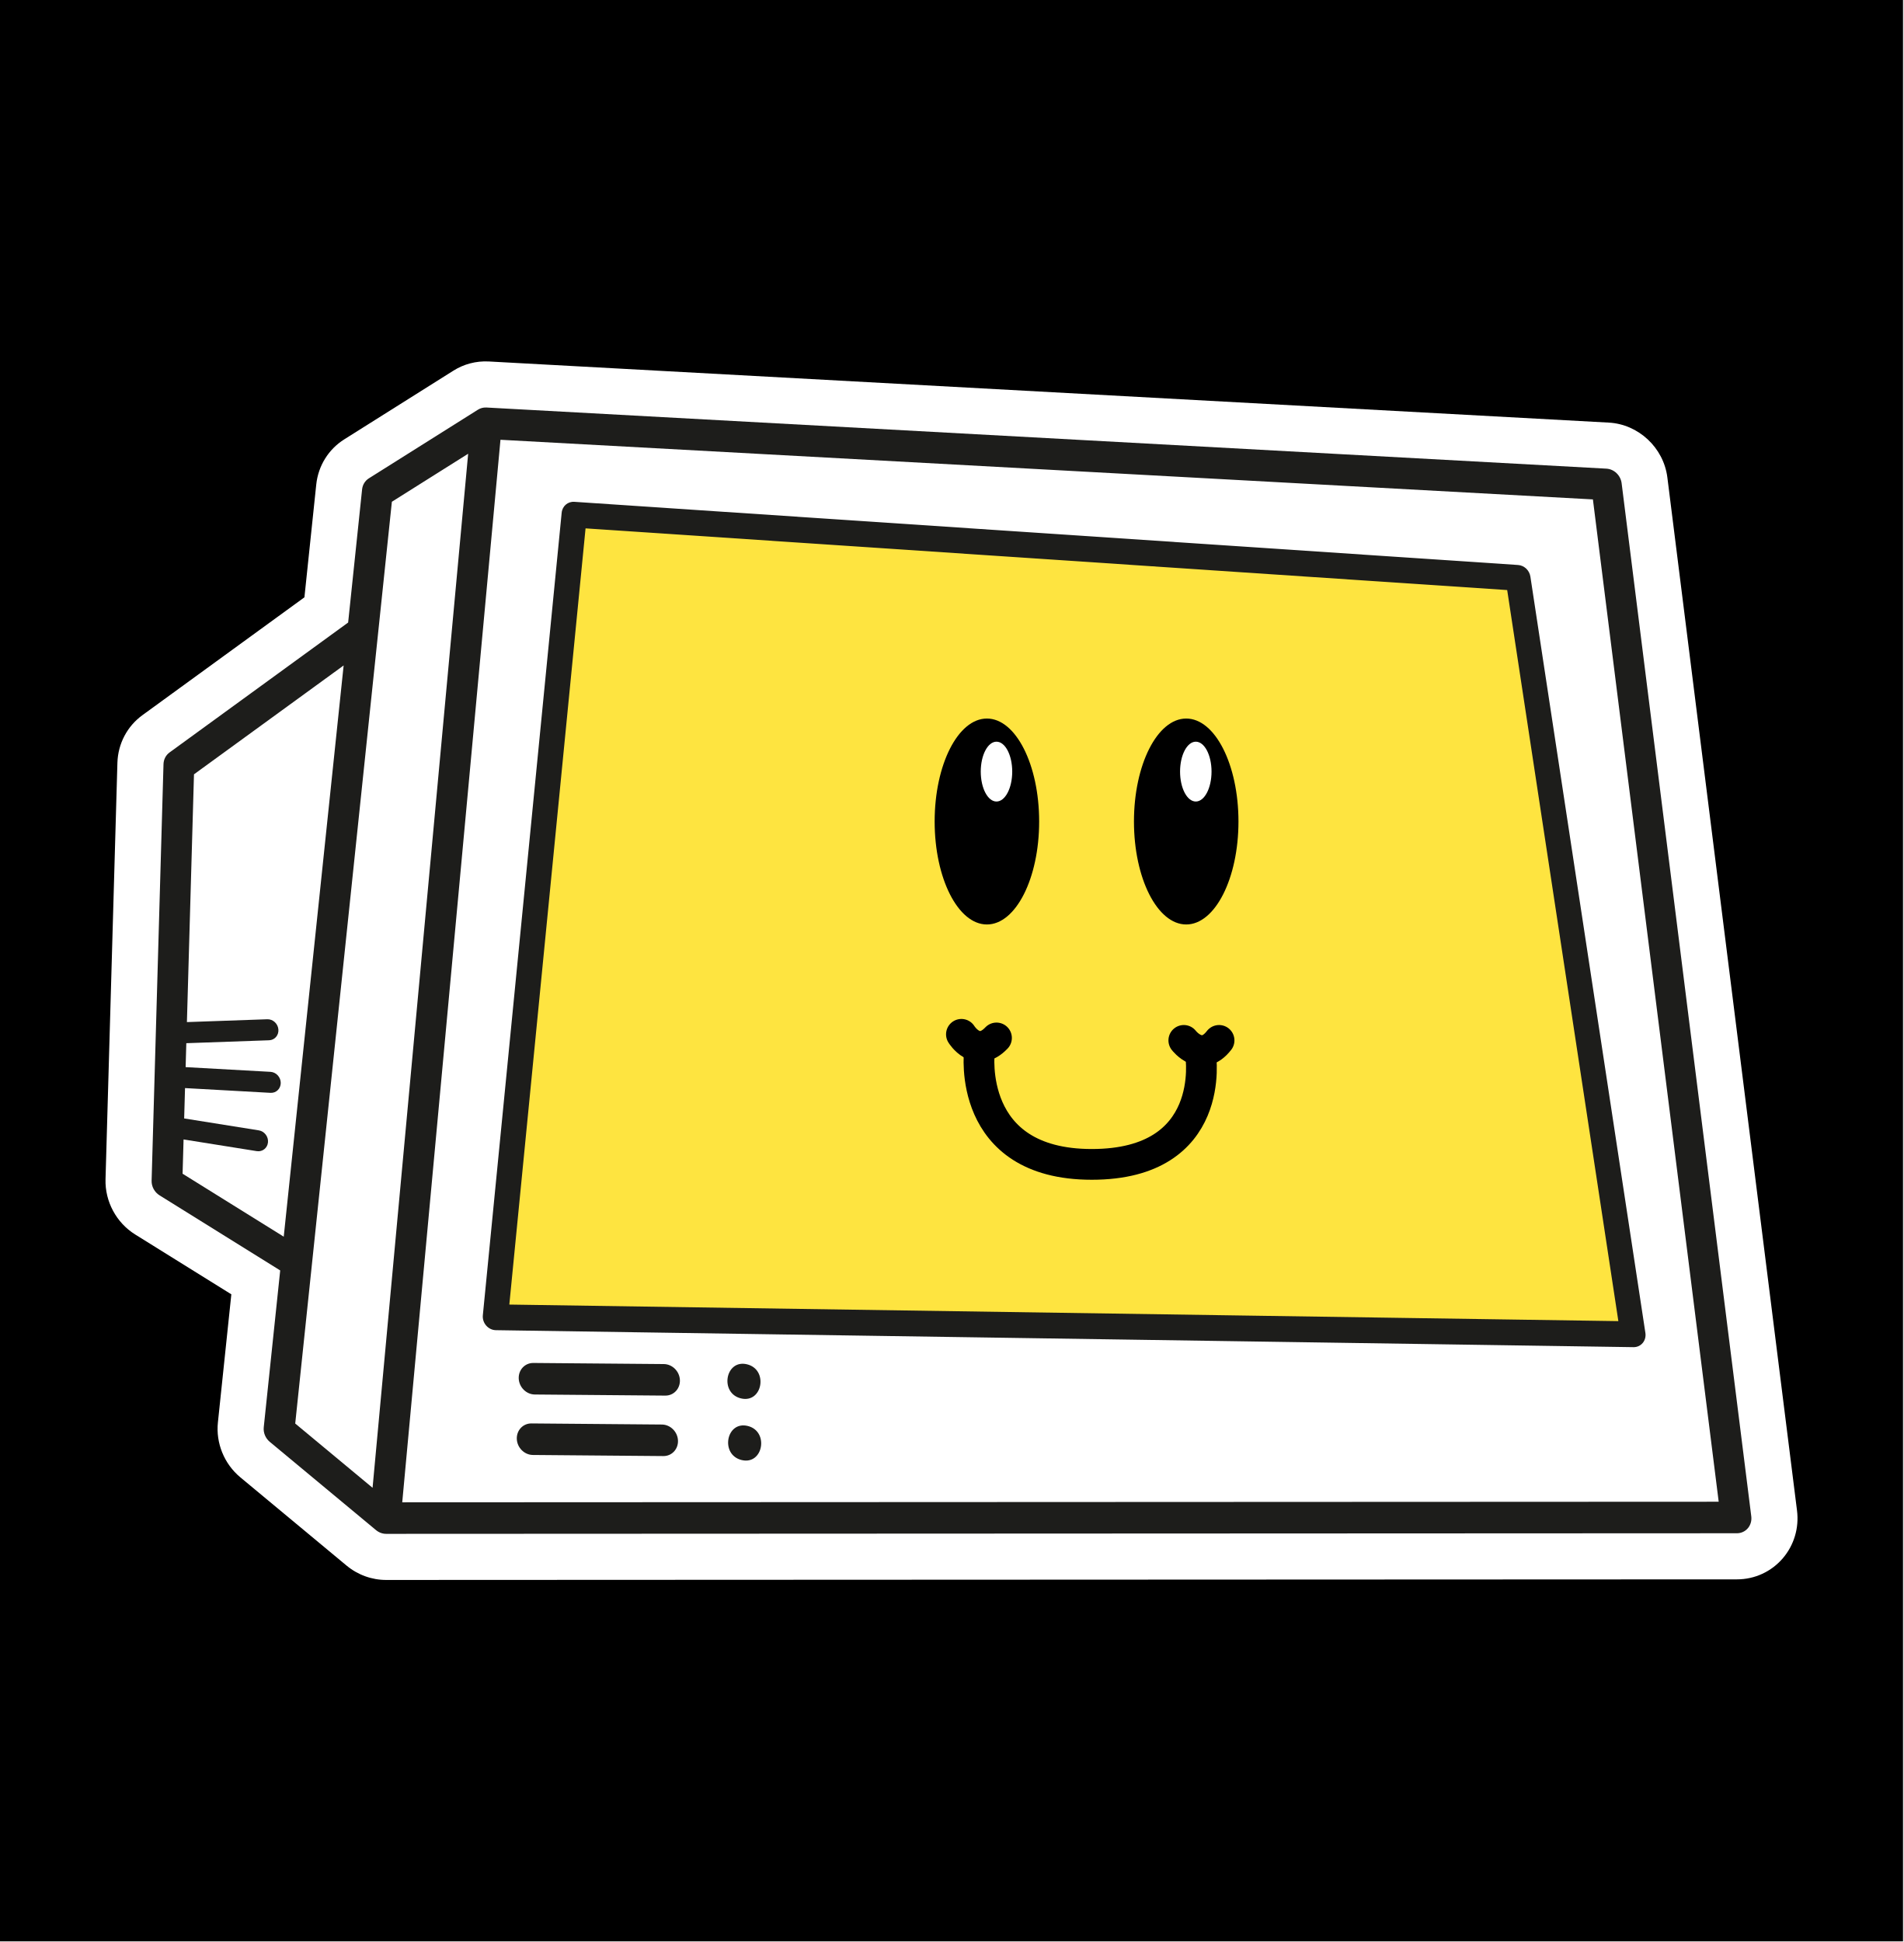
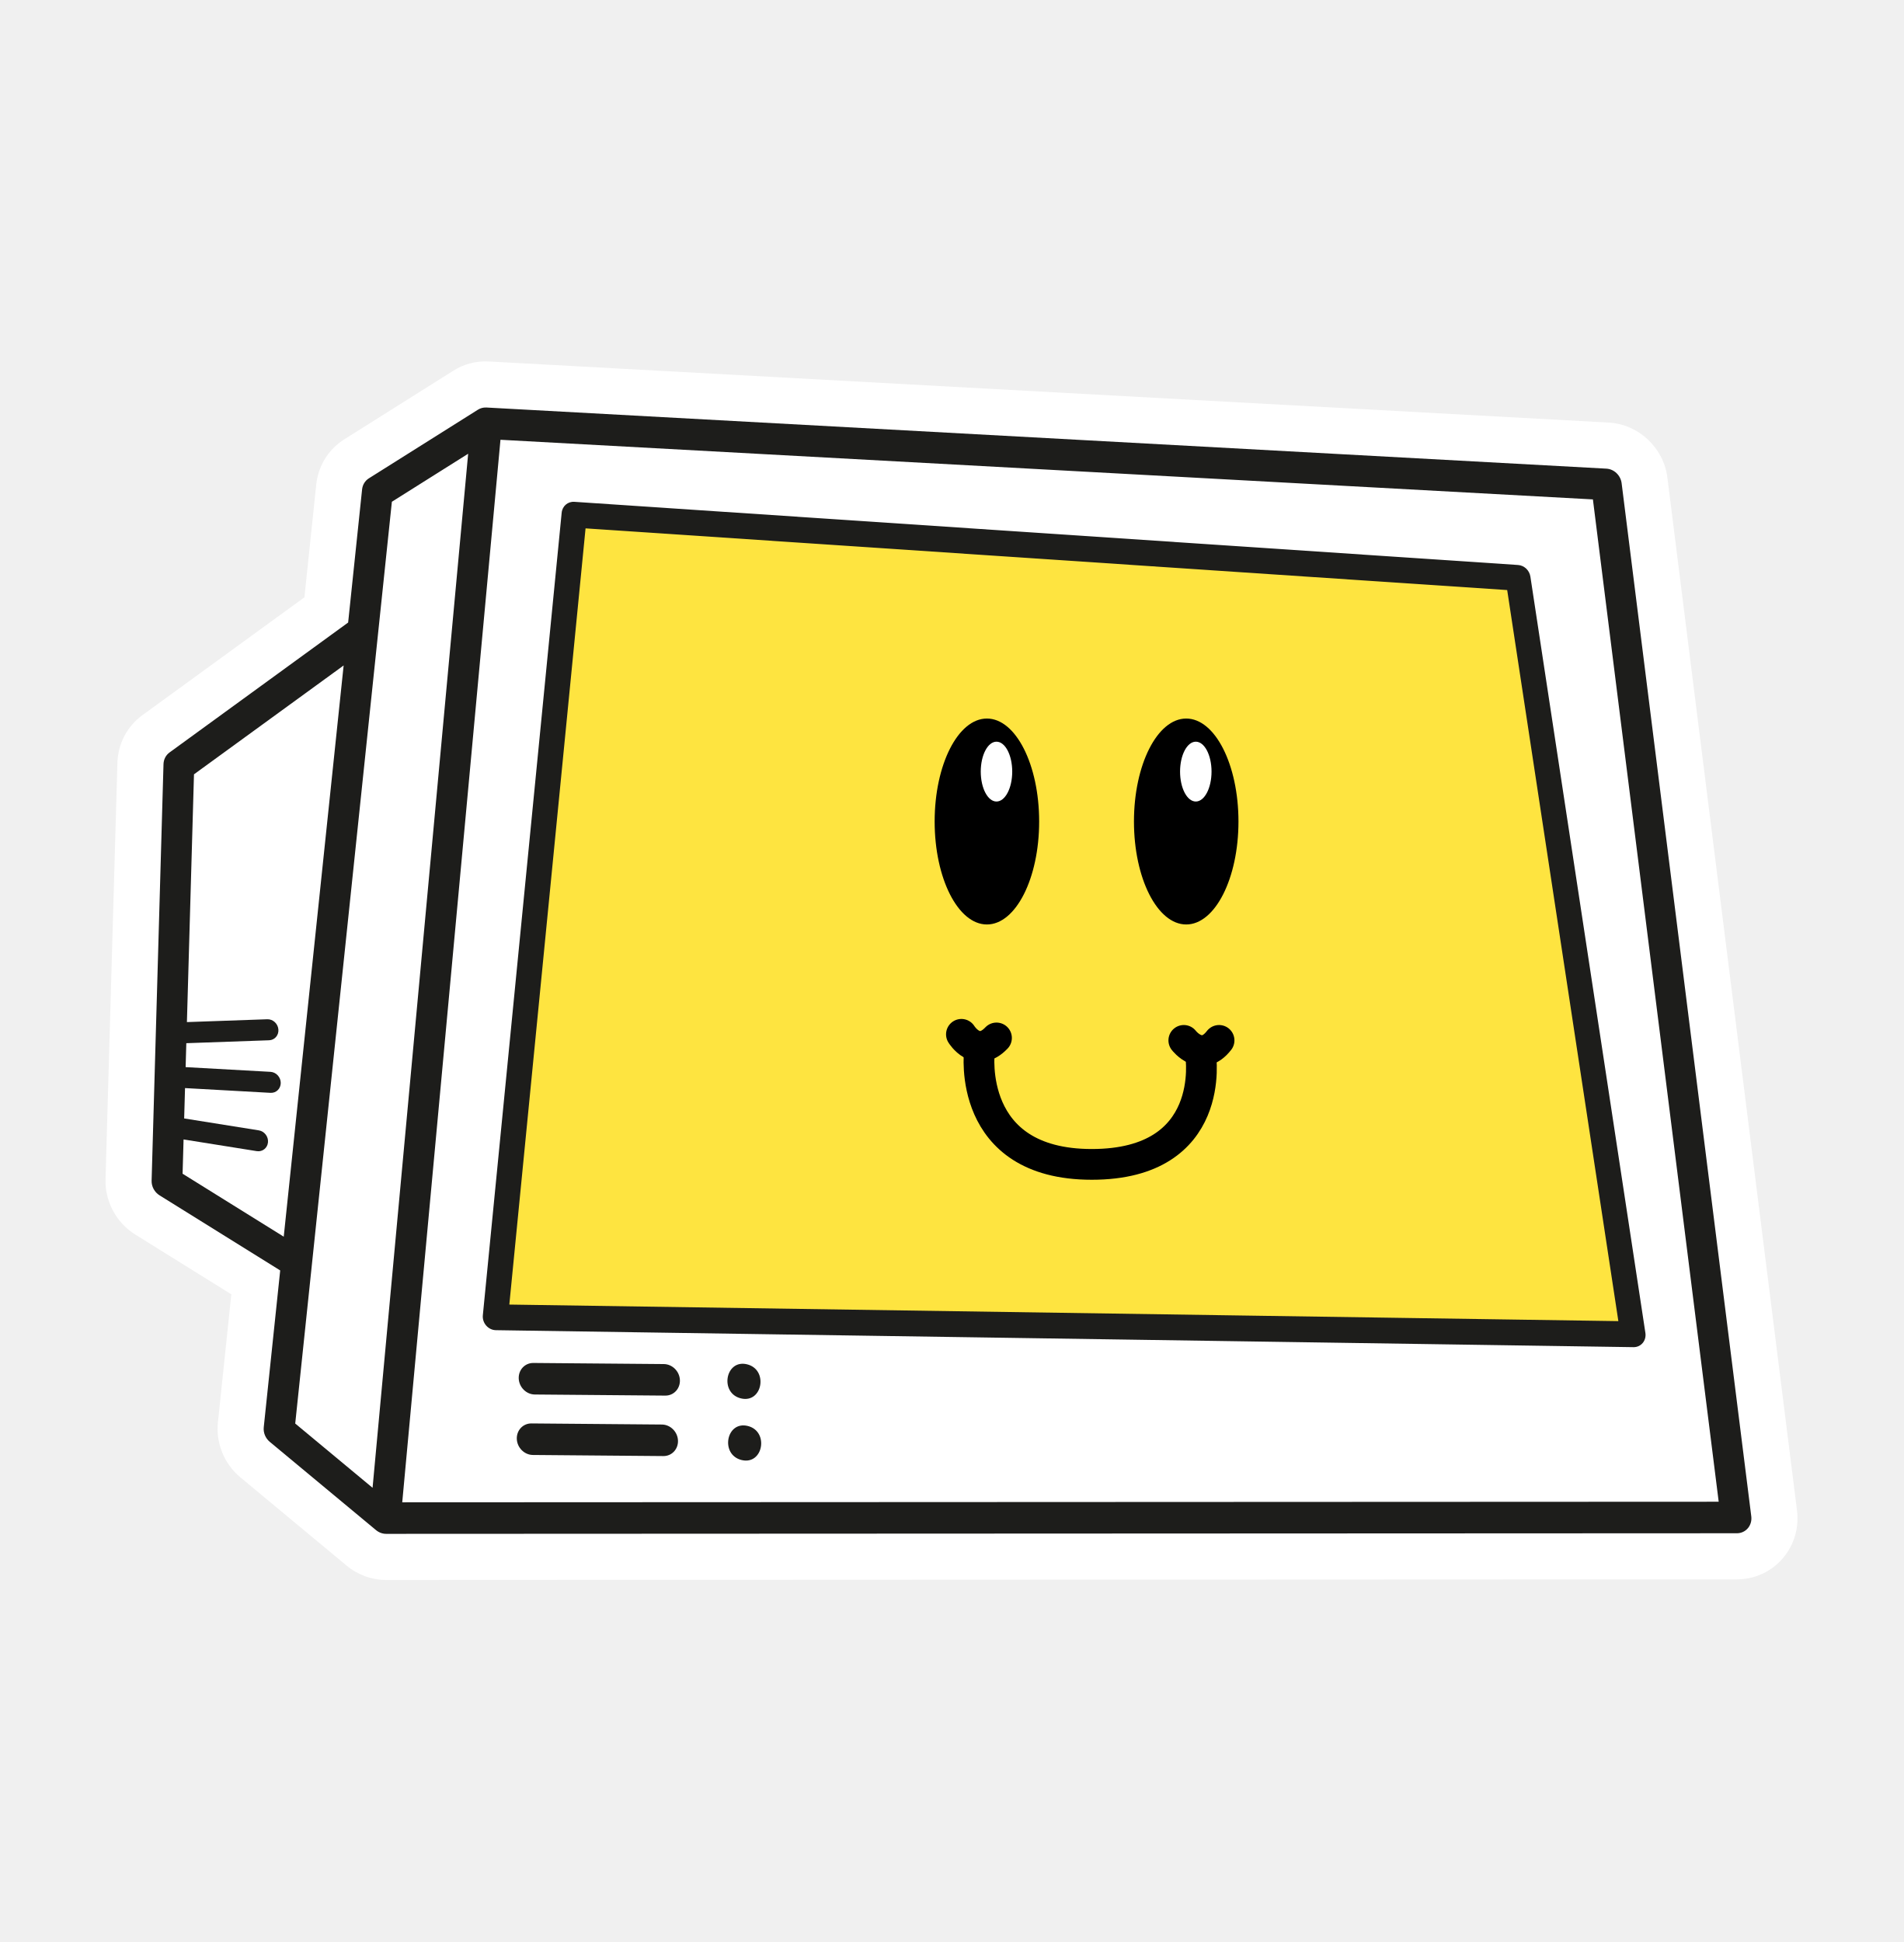
<svg xmlns="http://www.w3.org/2000/svg" width="100%" height="100%" viewBox="0 0 1422 1451" version="1.1" xml:space="preserve" style="fill-rule:evenodd;clip-rule:evenodd;stroke-linecap:round;stroke-linejoin:round;stroke-miterlimit:1.5;">
  <g transform="matrix(1,0,0,1,-36520.743,-8778.031)">
    <g id="tf-pc-favicon" transform="matrix(0.504282,0,0,0.671528,34396.699,8778.031)">
-       <rect x="4212.015" y="0" width="2819.488" height="2160" />
+       <rect x="4212.015" y="0" width="2819.488" height="2160" style="fill:none;" />
      <g id="White-PC" transform="matrix(4.553839,0,0,12.23587,20664.523,-14718.129)">
        <g transform="matrix(2.575357,0.17416,-0.464545,0.73049,-3811.403,1096.887)">
          <path d="M154.88,269.275L141.945,264.909C139.403,264.051 137.564,261.836 137.165,259.183L129.639,209.135C129.29,206.809 130.055,204.462 131.639,202.724L148.727,183.978L147.732,170.182C147.564,167.858 148.477,165.593 150.152,163.974L161.889,152.628C162.988,151.564 164.397,150.795 166.003,150.501L302.966,125.457C306.558,124.8 310.129,126.838 311.233,130.318L349.177,249.873C349.82,251.897 349.546,254.095 348.501,255.943C347.402,257.888 345.551,259.297 343.379,259.816L179.782,298.894C178.052,299.307 176.241,299.113 174.676,298.322L159.906,290.854C157.657,289.717 156.192,287.468 156.011,284.955L154.88,269.275Z" style="fill:white;" />
        </g>
        <g transform="matrix(2.575357,0.17416,-0.464545,0.73049,-3811.403,1096.887)">
          <path d="M179.624,166.328L187.353,264.389L325.511,233.564L295.297,146.614L179.624,166.328Z" style="fill:rgb(254,228,64);" />
        </g>
        <g transform="matrix(0.723725,0,0,0.723725,-900.1525,362.1501)">
          <g transform="matrix(1,0,0,0.279481,-4518.017,-289.7079)">
            <path d="M1210,5666C1210,5666 1203.949,5716.524 1260.524,5716.524C1317.099,5716.524 1309.488,5667.561 1309.488,5667.561" style="fill:none;stroke:black;stroke-width:13.82px;" />
          </g>
          <g transform="matrix(0.751339,0.001626,-0.005817,0.209985,-4202.717,97.95607)">
            <path d="M1224,5675C1224,5675 1233.114,5689.678 1245,5677" style="fill:none;stroke:black;stroke-width:18.39px;" />
          </g>
          <g transform="matrix(0.747977,-0.019907,0.071227,0.209046,-4535.85,130.4034)">
            <path d="M1224,5675C1224,5675 1233.114,5689.678 1245,5677" style="fill:none;stroke:black;stroke-width:18.39px;" />
          </g>
        </g>
        <g transform="matrix(2.575357,0.17416,-0.464545,0.73049,-3811.403,1096.887)">
          <path d="M179.361,164.786L295.034,145.072C295.788,144.944 296.523,145.379 296.774,146.101L326.988,233.051C327.135,233.472 327.094,233.936 326.877,234.325C326.66,234.715 326.287,234.993 325.852,235.09L187.694,265.915C187.251,266.014 186.788,265.916 186.424,265.647C186.059,265.378 185.829,264.964 185.794,264.512L178.065,166.451C178.001,165.644 178.564,164.922 179.361,164.786ZM181.295,167.63L188.771,262.47L323.458,232.42L294.254,148.378L181.295,167.63Z" style="fill:rgb(29,29,27);" />
        </g>
        <g transform="matrix(2.575357,0.17416,-0.464545,0.73049,-3811.403,1096.887)">
          <path d="M193.794,272.468C192.767,272.704 191.741,272.062 191.505,271.035C191.269,270.008 191.911,268.982 192.938,268.746L208.766,265.109C209.793,264.873 210.819,265.515 211.055,266.542C211.291,267.569 210.649,268.595 209.622,268.831L193.794,272.468Z" style="fill:rgb(29,29,27);" />
        </g>
        <g transform="matrix(2.575357,0.17416,-0.464545,0.73049,-3811.403,1096.887)">
          <path d="M194.863,279.74C193.836,279.976 192.81,279.334 192.574,278.307C192.338,277.28 192.98,276.254 194.007,276.018L209.835,272.381C210.862,272.145 211.888,272.787 212.124,273.814C212.36,274.841 211.718,275.867 210.691,276.103L194.863,279.74Z" style="fill:rgb(29,29,27);" />
        </g>
        <g transform="matrix(2.575357,0.17416,-0.464545,0.73049,-3811.403,1096.887)">
          <path d="M218.844,266.979C221.575,266.979 221.579,262.735 218.844,262.735C216.114,262.735 216.109,266.979 218.844,266.979Z" style="fill:rgb(29,29,27);" />
        </g>
        <g transform="matrix(2.575357,0.17416,-0.464545,0.73049,-3811.403,1096.887)">
          <path d="M220.255,274.317C222.986,274.317 222.99,270.073 220.255,270.073C217.525,270.073 217.52,274.317 220.255,274.317Z" style="fill:rgb(29,29,27);" />
        </g>
        <g transform="matrix(1,0,0,0.279481,139.2018,-773.4033)">
          <g transform="matrix(1.0625,0,0,1.015152,140.0625,-264.9848)">
            <ellipse cx="-3361" cy="7490" rx="16" ry="33" />
          </g>
          <g transform="matrix(0.836599,0,0,0.829558,-611.788,1133.543)">
            <ellipse cx="-3366.12" cy="7460.266" rx="6.12" ry="11.734" style="fill:white;" />
          </g>
        </g>
        <g transform="matrix(1,0,0,0.279481,204.048,-773.4033)">
          <g transform="matrix(1.0625,0,0,1.015152,140.0625,-264.9848)">
            <ellipse cx="-3361" cy="7490" rx="16" ry="33" />
          </g>
          <g transform="matrix(0.836599,0,0,0.829558,-611.788,1133.543)">
            <ellipse cx="-3366.12" cy="7460.266" rx="6.12" ry="11.734" style="fill:white;" />
          </g>
        </g>
        <g transform="matrix(2.575357,0.17416,-0.464545,0.73049,-3811.403,1096.887)">
          <path d="M160.284,265.013L144.053,259.534C143.375,259.305 142.882,258.717 142.776,258.009L135.25,207.961C135.164,207.392 135.339,206.816 135.727,206.391L154.565,185.724L153.389,169.431C153.349,168.867 153.56,168.314 153.967,167.921L165.706,156.573C165.968,156.319 166.306,156.138 166.69,156.068L303.653,131.024C304.598,130.851 305.525,131.408 305.816,132.324L343.76,251.879C343.921,252.385 343.863,252.935 343.602,253.397C343.341,253.859 342.9,254.191 342.384,254.314L178.787,293.392C178.344,293.498 177.882,293.442 177.481,293.239L162.711,285.771C162.113,285.468 161.717,284.874 161.668,284.204L160.284,265.013ZM154.944,190.978L139.161,208.292L143.639,238.067L153.311,235.408C153.989,235.221 154.69,235.62 154.876,236.298C155.063,236.975 154.664,237.676 153.987,237.863L144.02,240.603L144.453,243.479L154.832,241.591C155.524,241.466 156.187,241.925 156.313,242.616C156.438,243.308 155.979,243.971 155.288,244.097L144.831,245.998L145.38,249.646L154.678,248.913C155.378,248.858 155.992,249.381 156.047,250.082C156.102,250.782 155.579,251.396 154.878,251.451L145.76,252.17L146.379,256.289L159.986,260.882L154.944,190.978ZM165.469,162.113L157.263,170.047L165.4,282.851L176.152,288.287L165.469,162.113ZM169.082,159.513L180.058,289.162L339.499,251.077L302.685,135.083L169.082,159.513Z" style="fill:rgb(29,29,27);" />
        </g>
      </g>
    </g>
  </g>
</svg>
